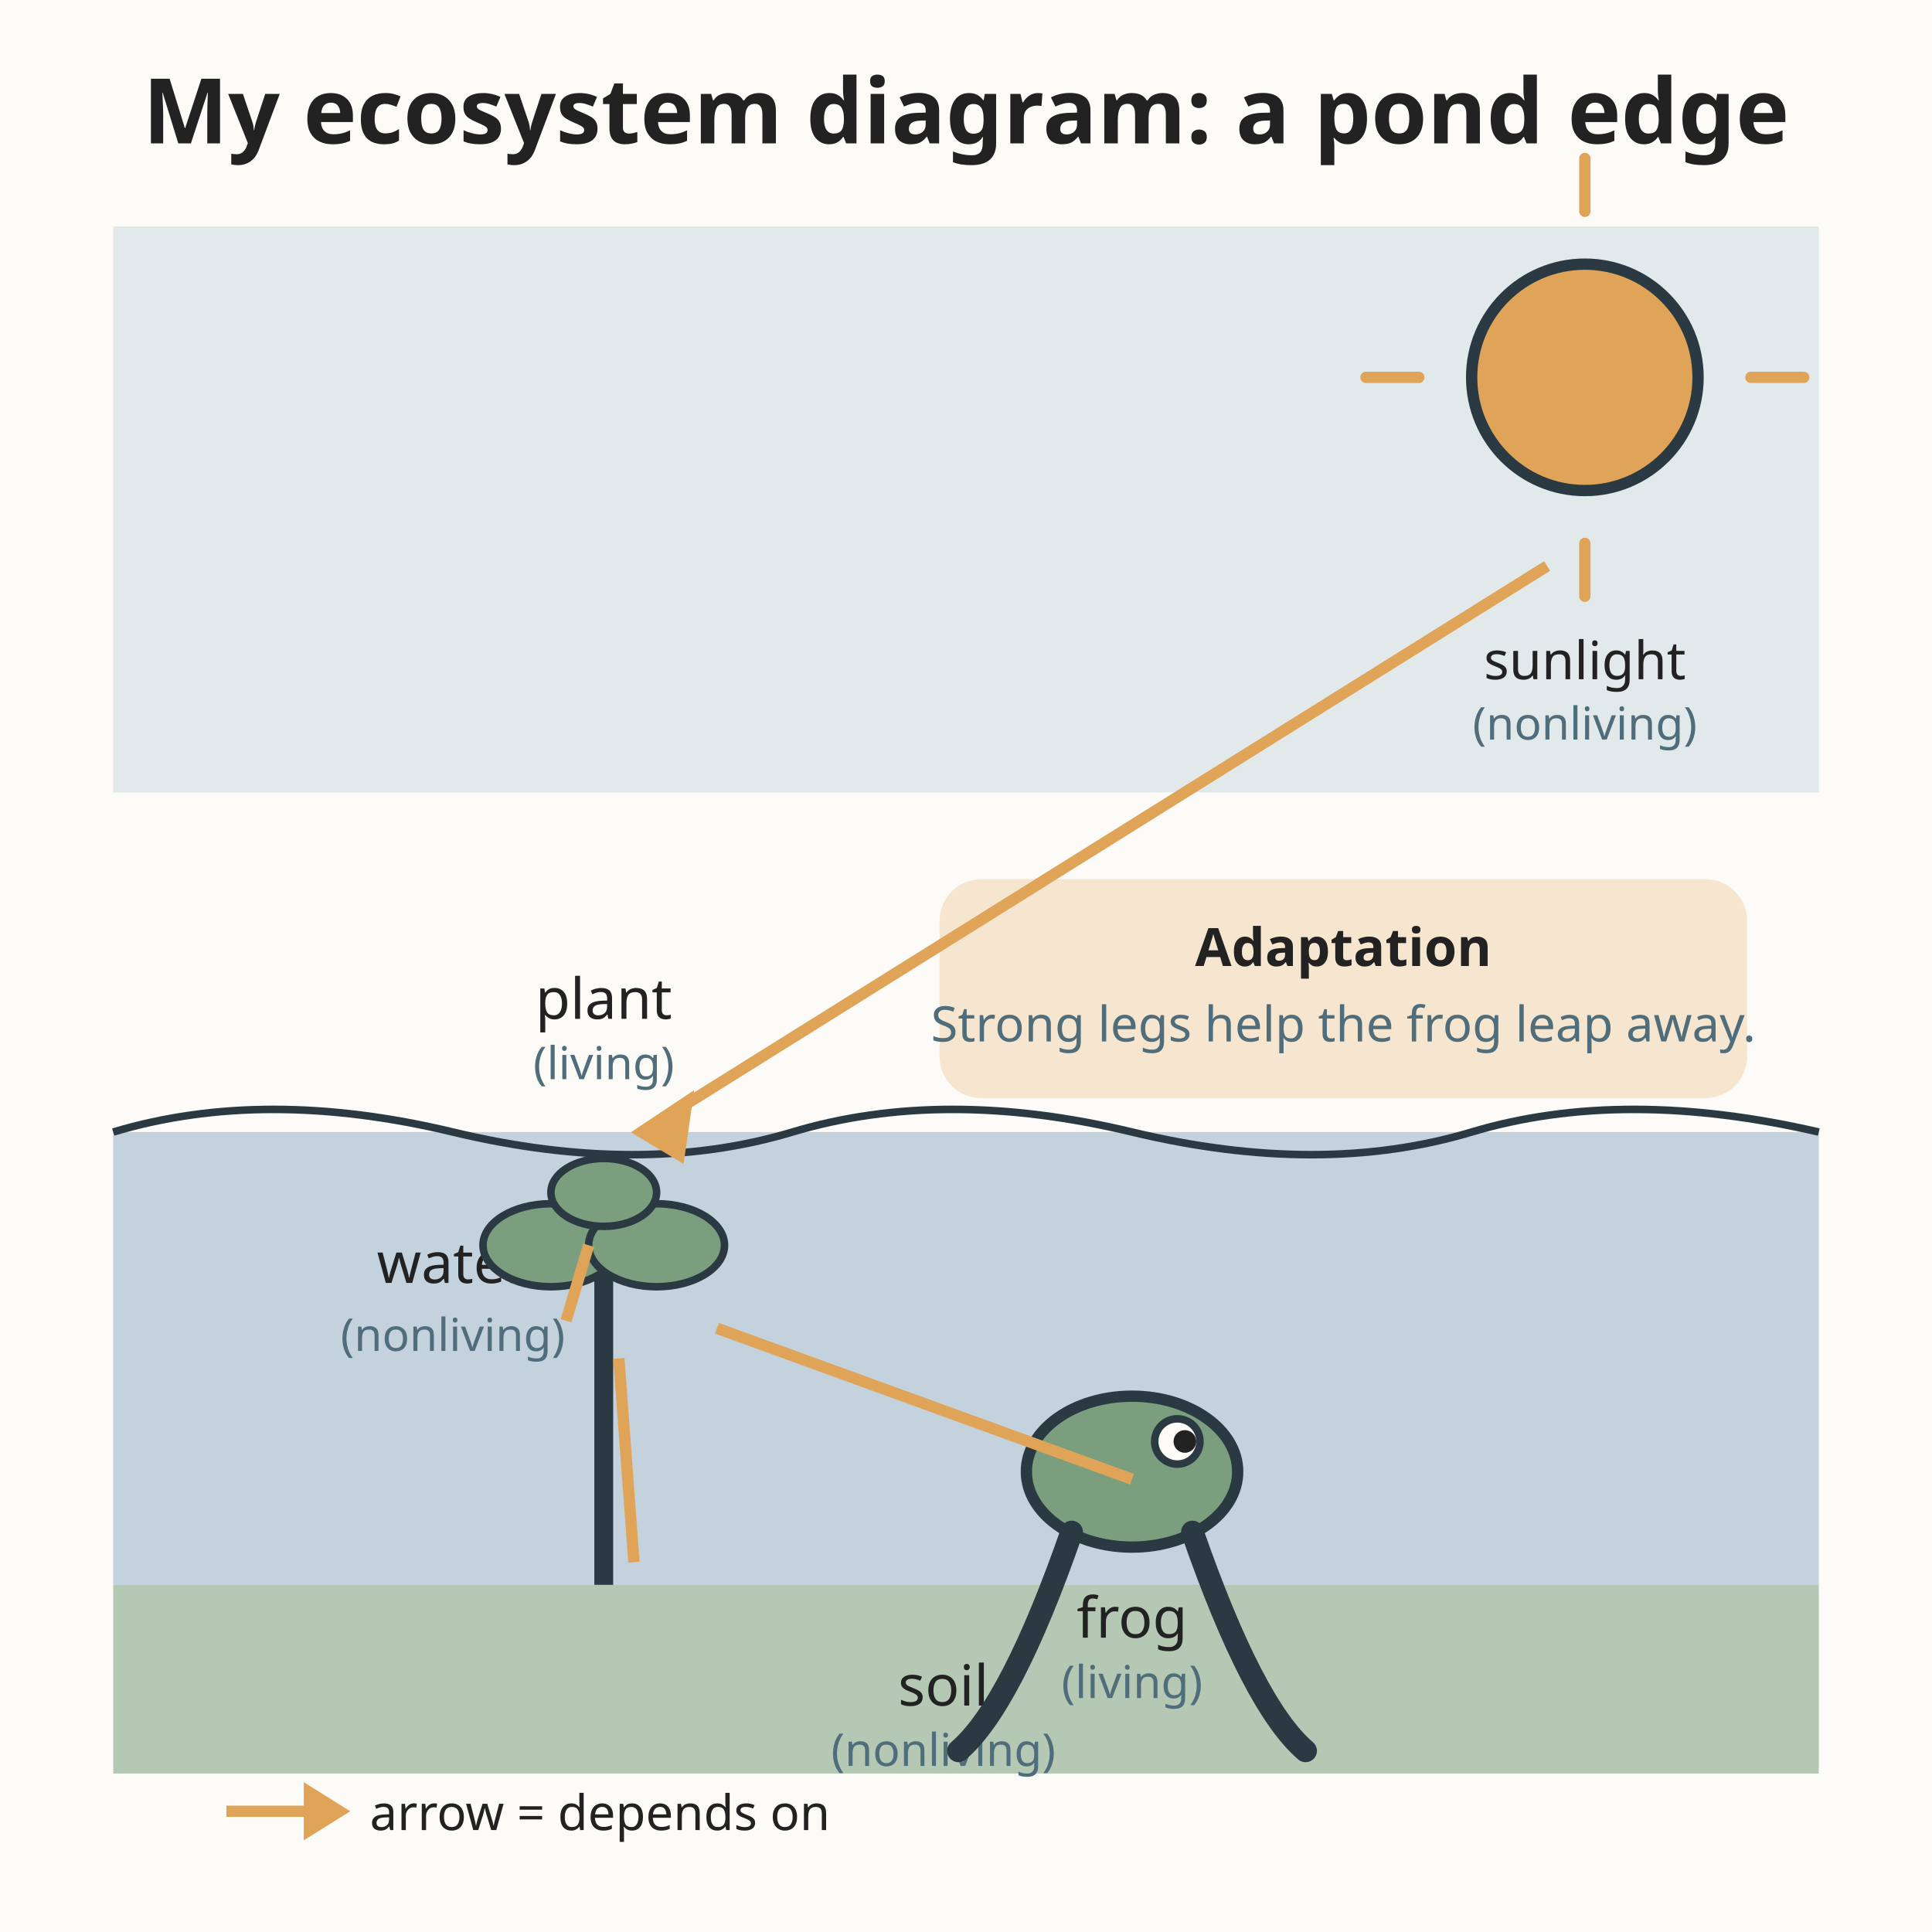
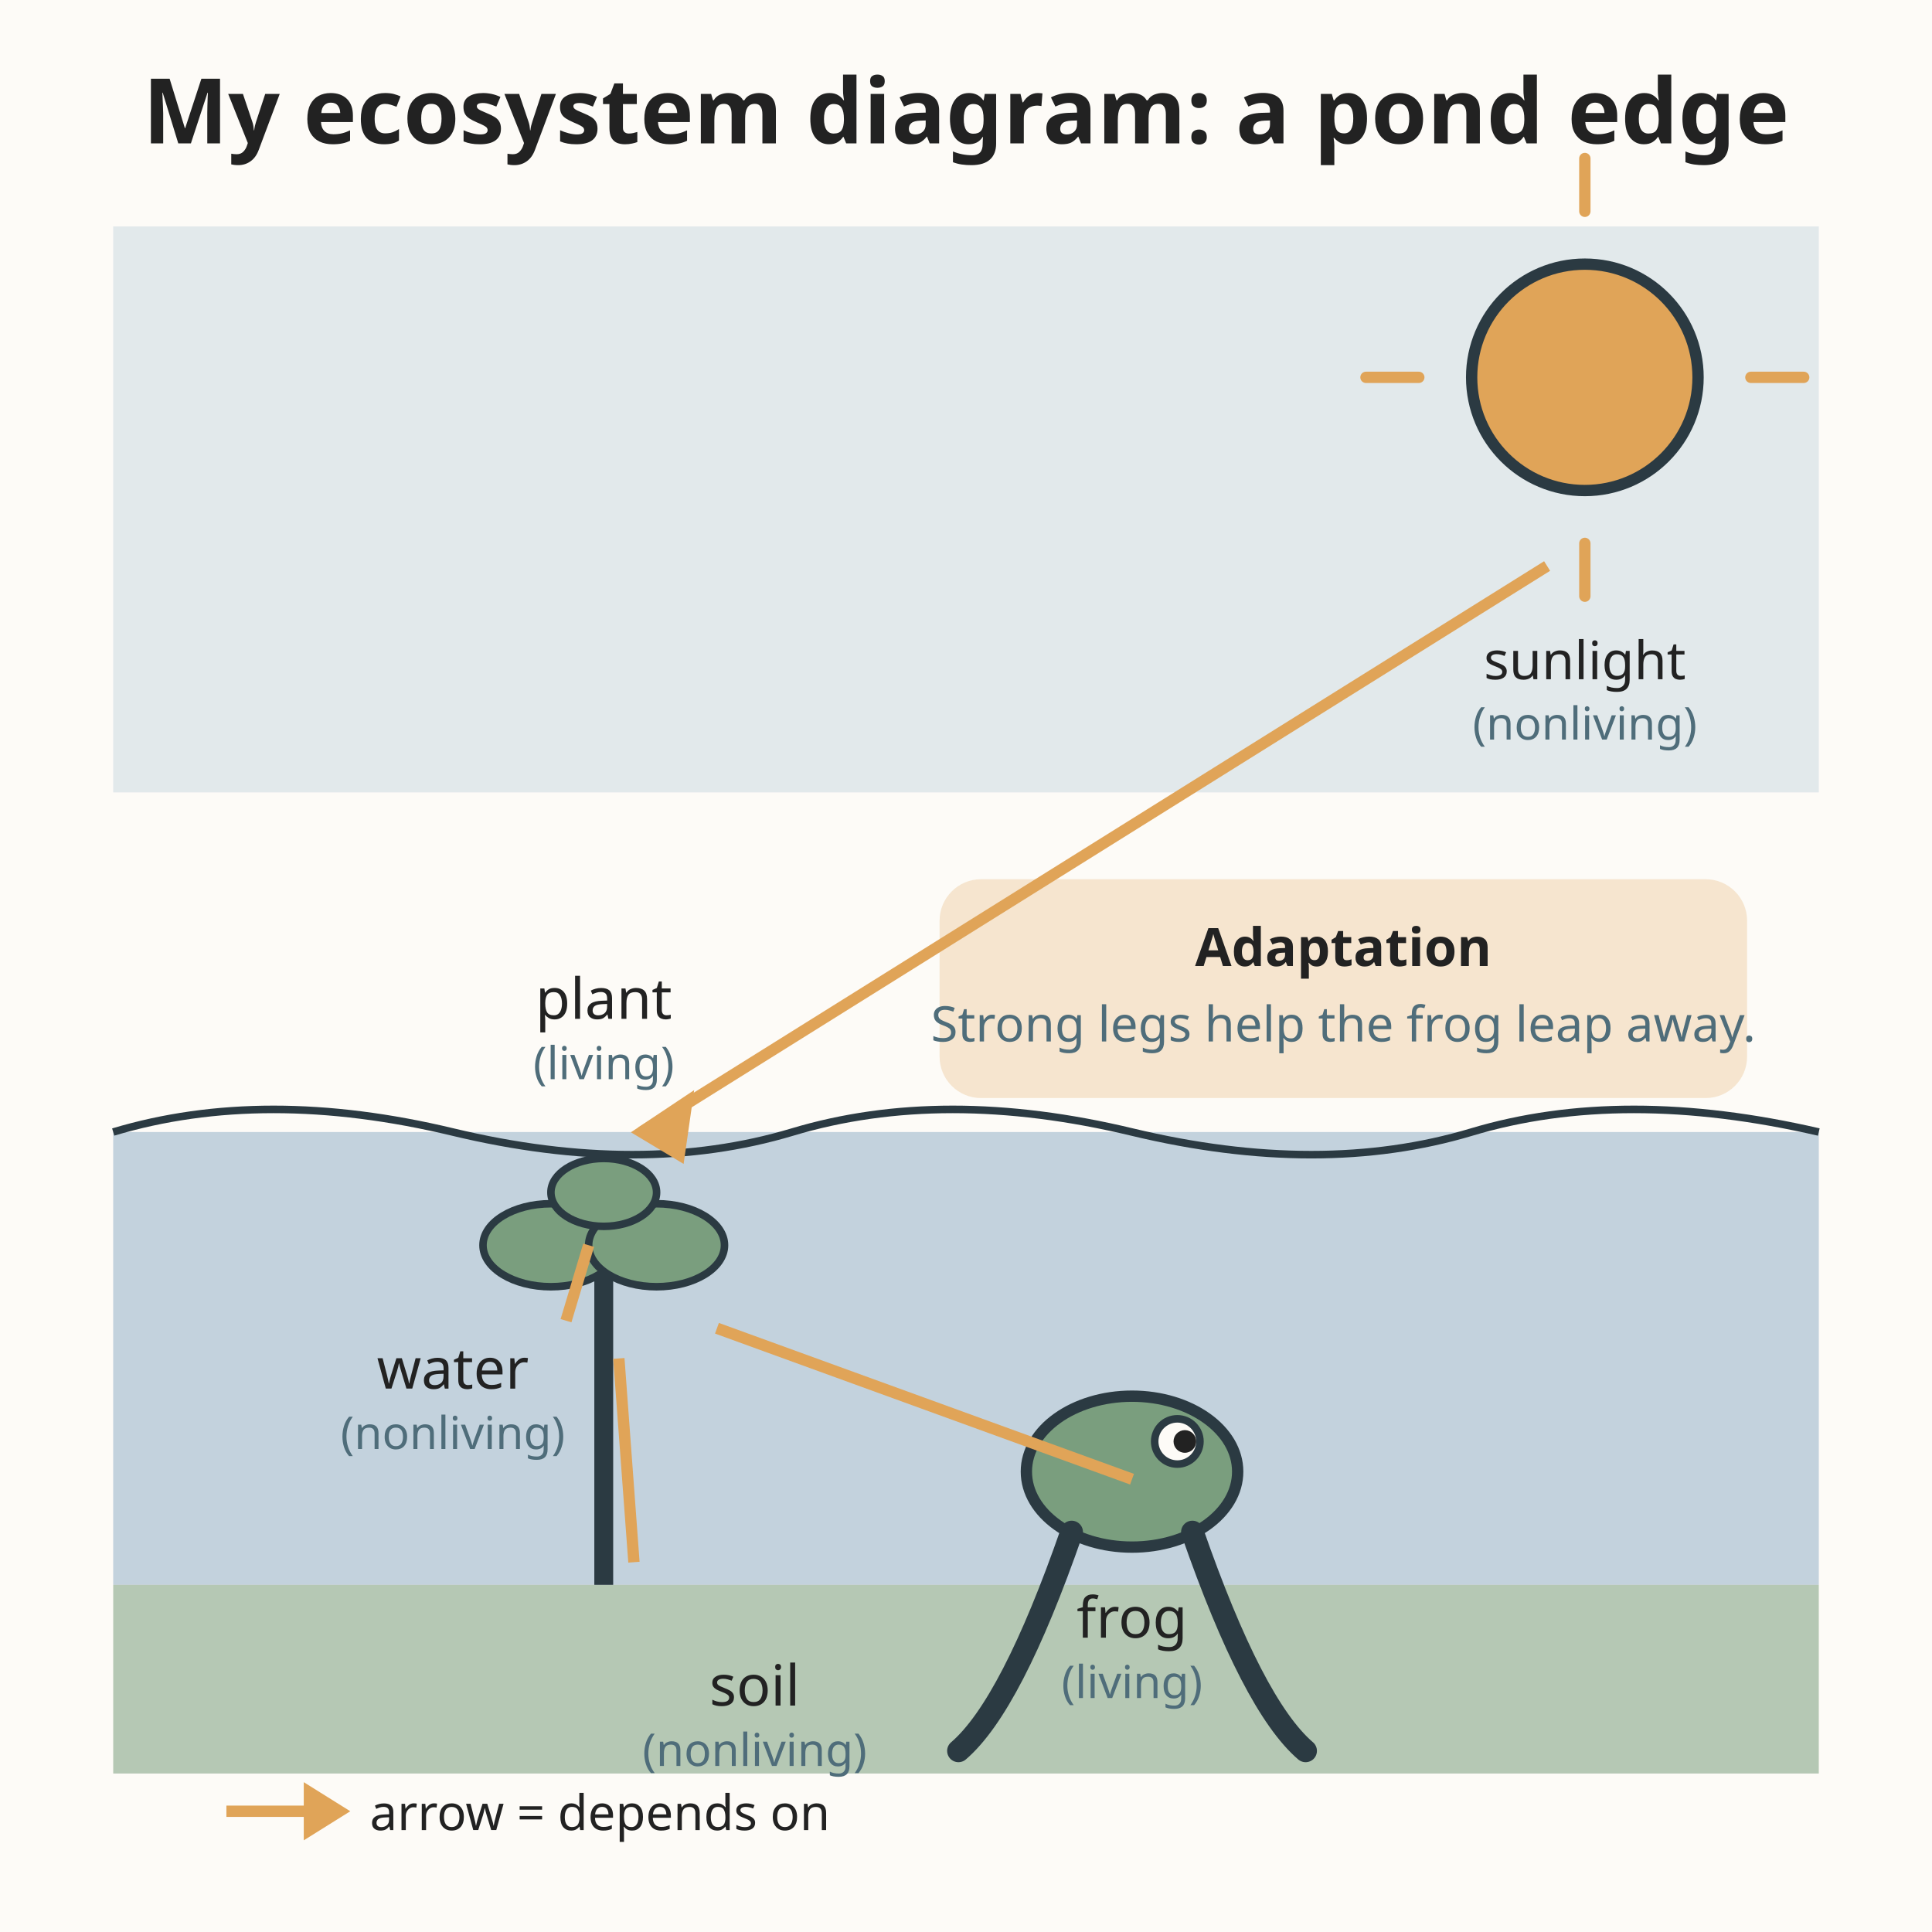
<svg xmlns="http://www.w3.org/2000/svg" viewBox="0 0 512 512" role="img" font-family="sans-serif">
  <rect width="512" height="512" fill="#fdfbf7" />
  <text x="256" y="38" text-anchor="middle" font-size="24" fill="#222222" font-weight="bold">My ecosystem diagram: a pond edge</text>
  <rect x="30" y="60" width="452" height="150" fill="#6b93b6" opacity="0.18" />
  <circle cx="420" cy="100" r="30" fill="#e0a458" stroke="#2b3a42" stroke-width="3" />
  <g stroke="#e0a458" stroke-width="3" stroke-linecap="round">
    <line x1="420" y1="56" x2="420" y2="42" />
    <line x1="420" y1="144" x2="420" y2="158" />
    <line x1="376" y1="100" x2="362" y2="100" />
    <line x1="464" y1="100" x2="478" y2="100" />
  </g>
  <text x="420" y="180" text-anchor="middle" font-size="14" fill="#222222">sunlight</text>
  <text x="420" y="196" text-anchor="middle" font-size="12" fill="#4f6d7a">(nonliving)</text>
  <rect x="30" y="300" width="452" height="120" fill="#6b93b6" opacity="0.4" />
  <path d="M30 300 Q70 288 120 300 T210 300 T300 300 T390 300 T482 300" fill="none" stroke="#2b3a42" stroke-width="2" />
-   <text x="120" y="340" text-anchor="middle" font-size="15" fill="#222222">water</text>
-   <text x="120" y="358" text-anchor="middle" font-size="12" fill="#4f6d7a">(nonliving)</text>
+   <text x="120" y="368" text-anchor="middle" font-size="15" fill="#222222">water</text>
+   <text x="120" y="384" text-anchor="middle" font-size="12" fill="#4f6d7a">(nonliving)</text>
  <rect x="30" y="420" width="452" height="50" fill="#7a9e7e" opacity="0.55" />
-   <text x="250" y="452" text-anchor="middle" font-size="15" fill="#222222">soil</text>
-   <text x="250" y="468" text-anchor="middle" font-size="12" fill="#4f6d7a">(nonliving)</text>
+   <text x="200" y="452" text-anchor="middle" font-size="15" fill="#222222">soil</text>
+   <text x="200" y="468" text-anchor="middle" font-size="12" fill="#4f6d7a">(nonliving)</text>
  <g>
    <line x1="160" y1="420" x2="160" y2="330" stroke="#2b3a42" stroke-width="5" />
    <ellipse cx="146" cy="330" rx="18" ry="11" fill="#7a9e7e" stroke="#2b3a42" stroke-width="2" />
    <ellipse cx="174" cy="330" rx="18" ry="11" fill="#7a9e7e" stroke="#2b3a42" stroke-width="2" />
    <ellipse cx="160" cy="316" rx="14" ry="9" fill="#7a9e7e" stroke="#2b3a42" stroke-width="2" />
  </g>
  <text x="160" y="270" text-anchor="middle" font-size="15" fill="#222222">plant</text>
  <text x="160" y="286" text-anchor="middle" font-size="12" fill="#4f6d7a">(living)</text>
  <g>
    <ellipse cx="300" cy="390" rx="28" ry="20" fill="#7a9e7e" stroke="#2b3a42" stroke-width="3" />
    <circle cx="312" cy="382" r="6" fill="#fdfbf7" stroke="#2b3a42" stroke-width="2" />
    <circle cx="314" cy="382" r="3" fill="#222222" />
    <path d="M284 406 Q268 452 254 464" fill="none" stroke="#2b3a42" stroke-width="6" stroke-linecap="round" />
    <path d="M316 406 Q332 452 346 464" fill="none" stroke="#2b3a42" stroke-width="6" stroke-linecap="round" />
  </g>
  <text x="300" y="434" text-anchor="middle" font-size="15" fill="#222222">frog</text>
  <text x="300" y="450" text-anchor="middle" font-size="12" fill="#4f6d7a">(living)</text>
  <g stroke="#e0a458" stroke-width="3" fill="none">
    <line x1="410" y1="150" x2="170" y2="300" marker-end="none" />
    <polygon points="170,300 182,292 180,306" fill="#e0a458" />
  </g>
  <g stroke="#e0a458" stroke-width="3" fill="none">
    <line x1="150" y1="350" x2="156" y2="330" />
    <line x1="168" y1="414" x2="164" y2="360" />
  </g>
  <g stroke="#e0a458" stroke-width="3" fill="none">
    <line x1="300" y1="392" x2="190" y2="352" />
  </g>
  <rect x="250" y="234" width="212" height="56" rx="10" fill="#e0a458" opacity="0.25" stroke="#e0a458" stroke-width="2" />
  <text x="356" y="256" text-anchor="middle" font-size="14" fill="#222222" font-weight="bold">Adaptation</text>
  <text x="356" y="276" text-anchor="middle" font-size="13" fill="#4f6d7a">Strong legs help the frog leap away.</text>
  <g stroke="#e0a458" stroke-width="3" fill="none">
    <line x1="60" y1="480" x2="90" y2="480" />
    <polygon points="90,480 82,475 82,485" fill="#e0a458" />
  </g>
  <text x="98" y="485" font-size="13" fill="#222222">arrow = depends on</text>
</svg>
